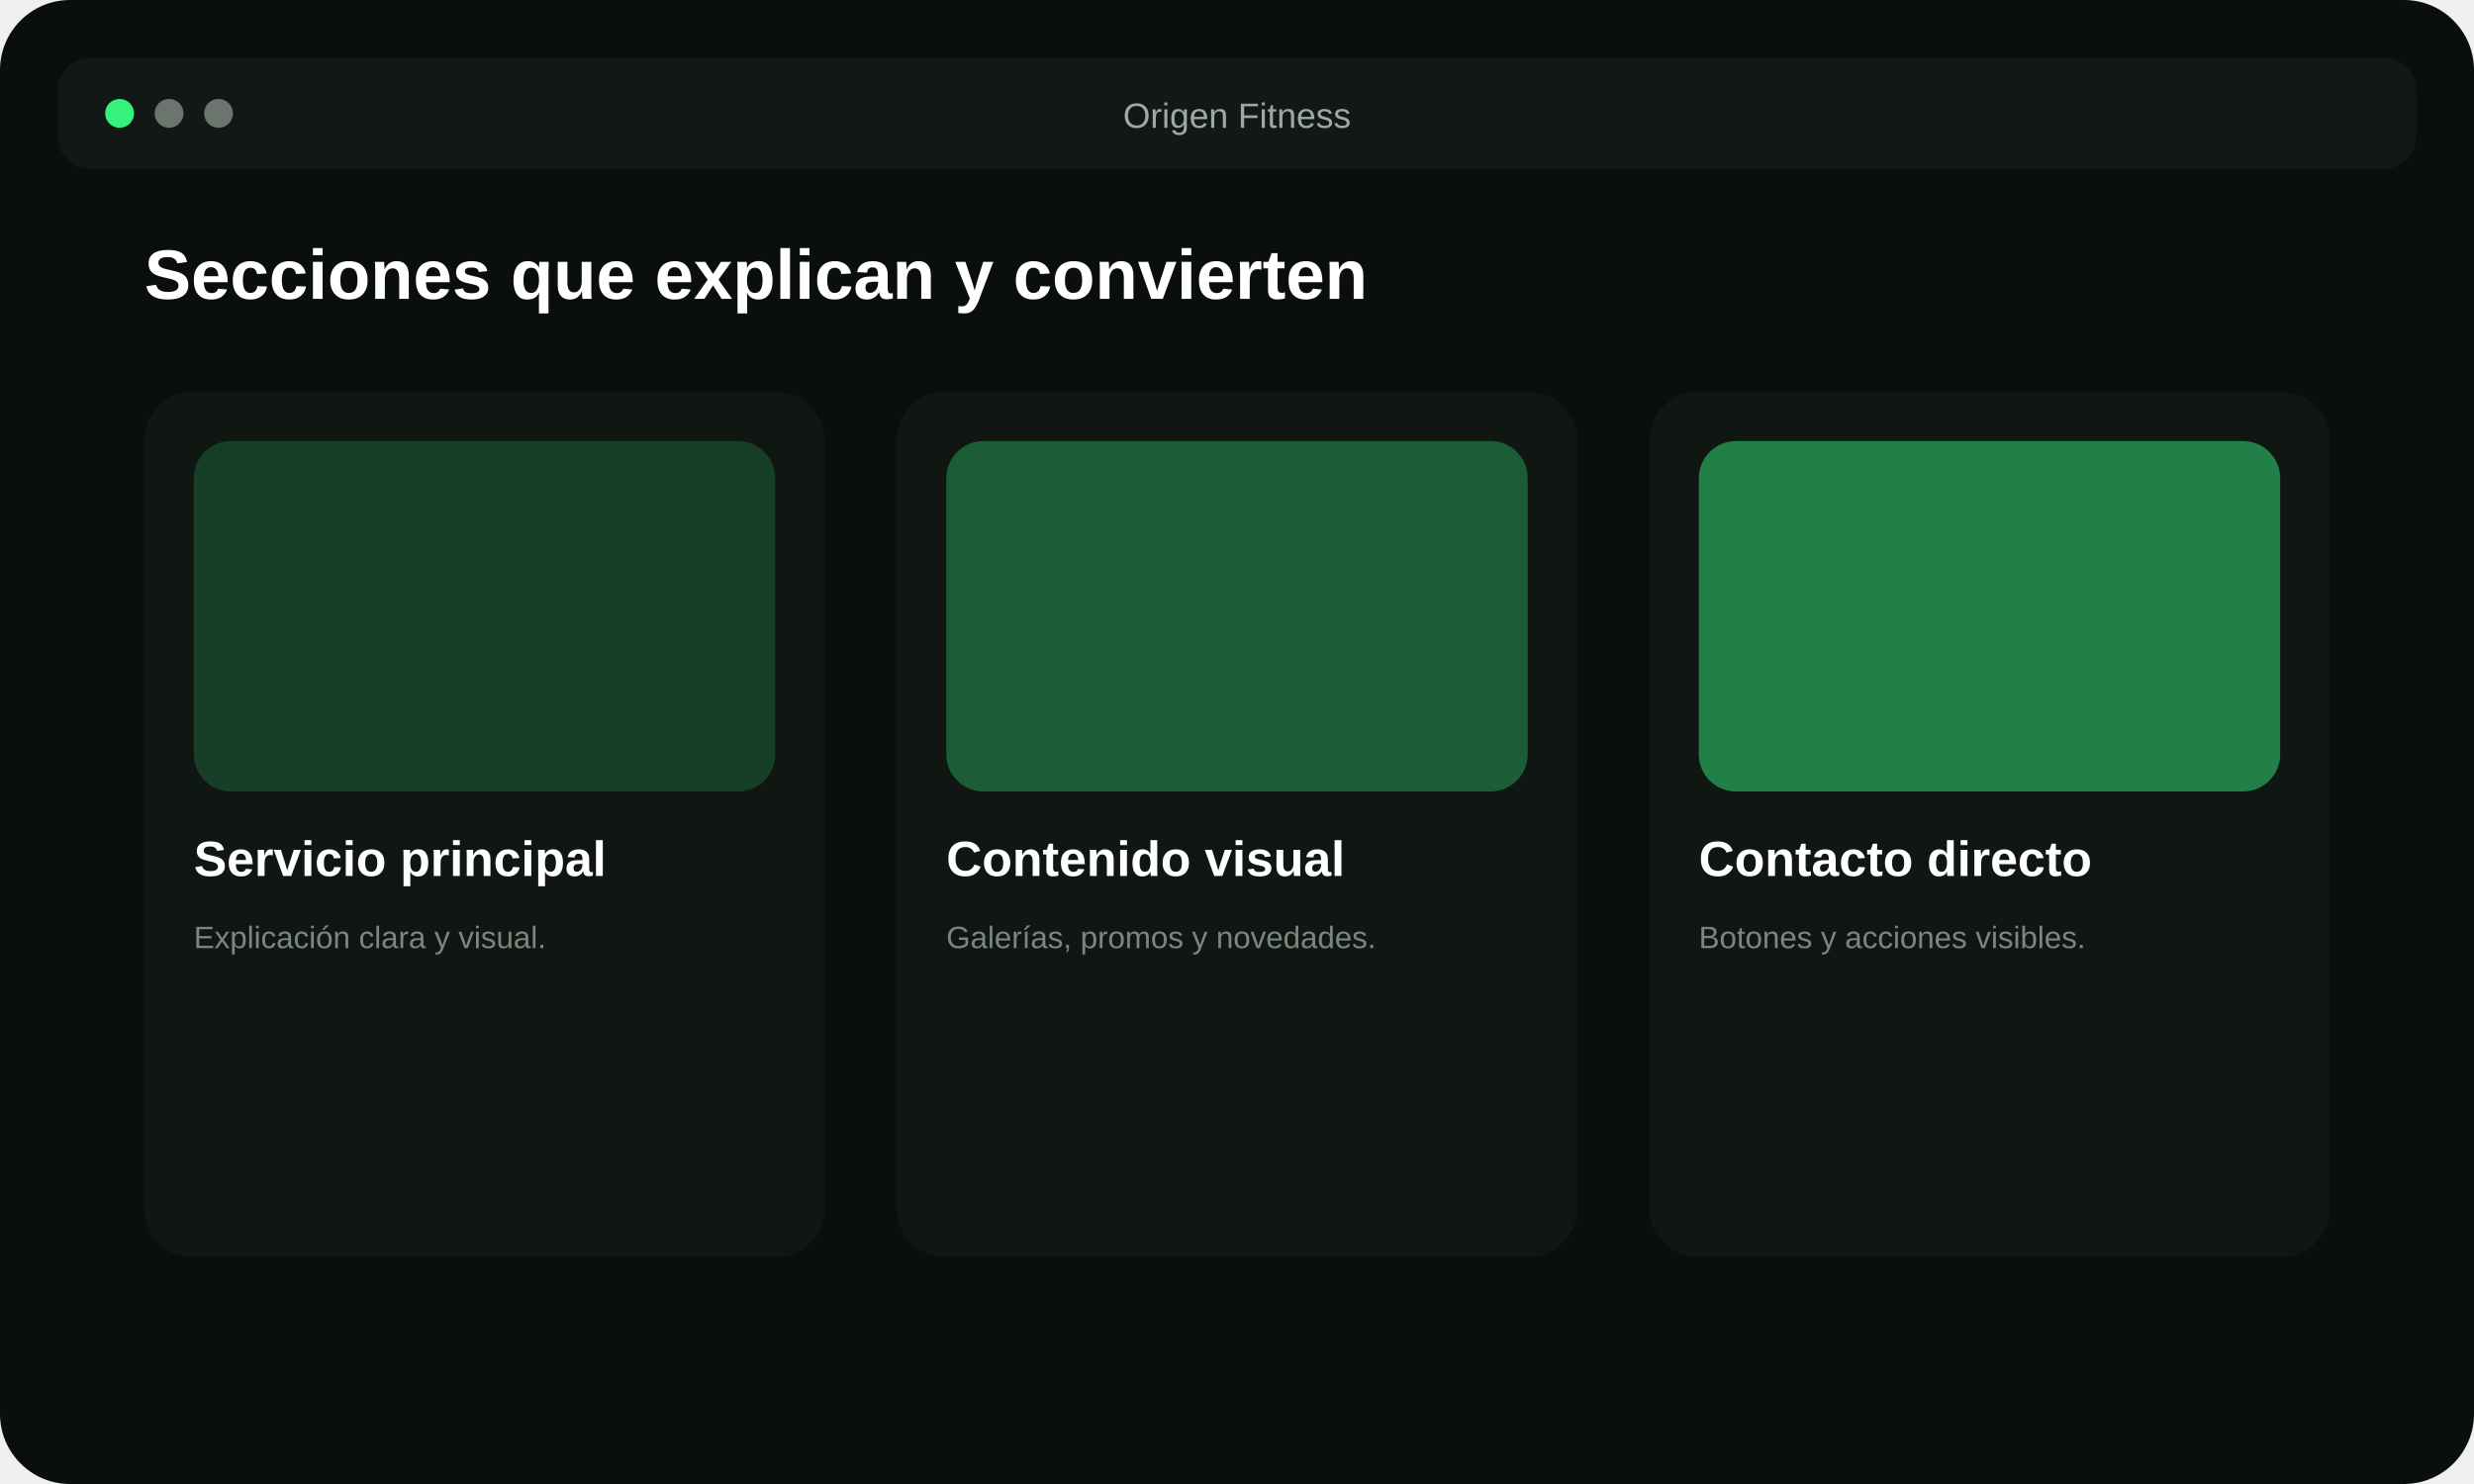
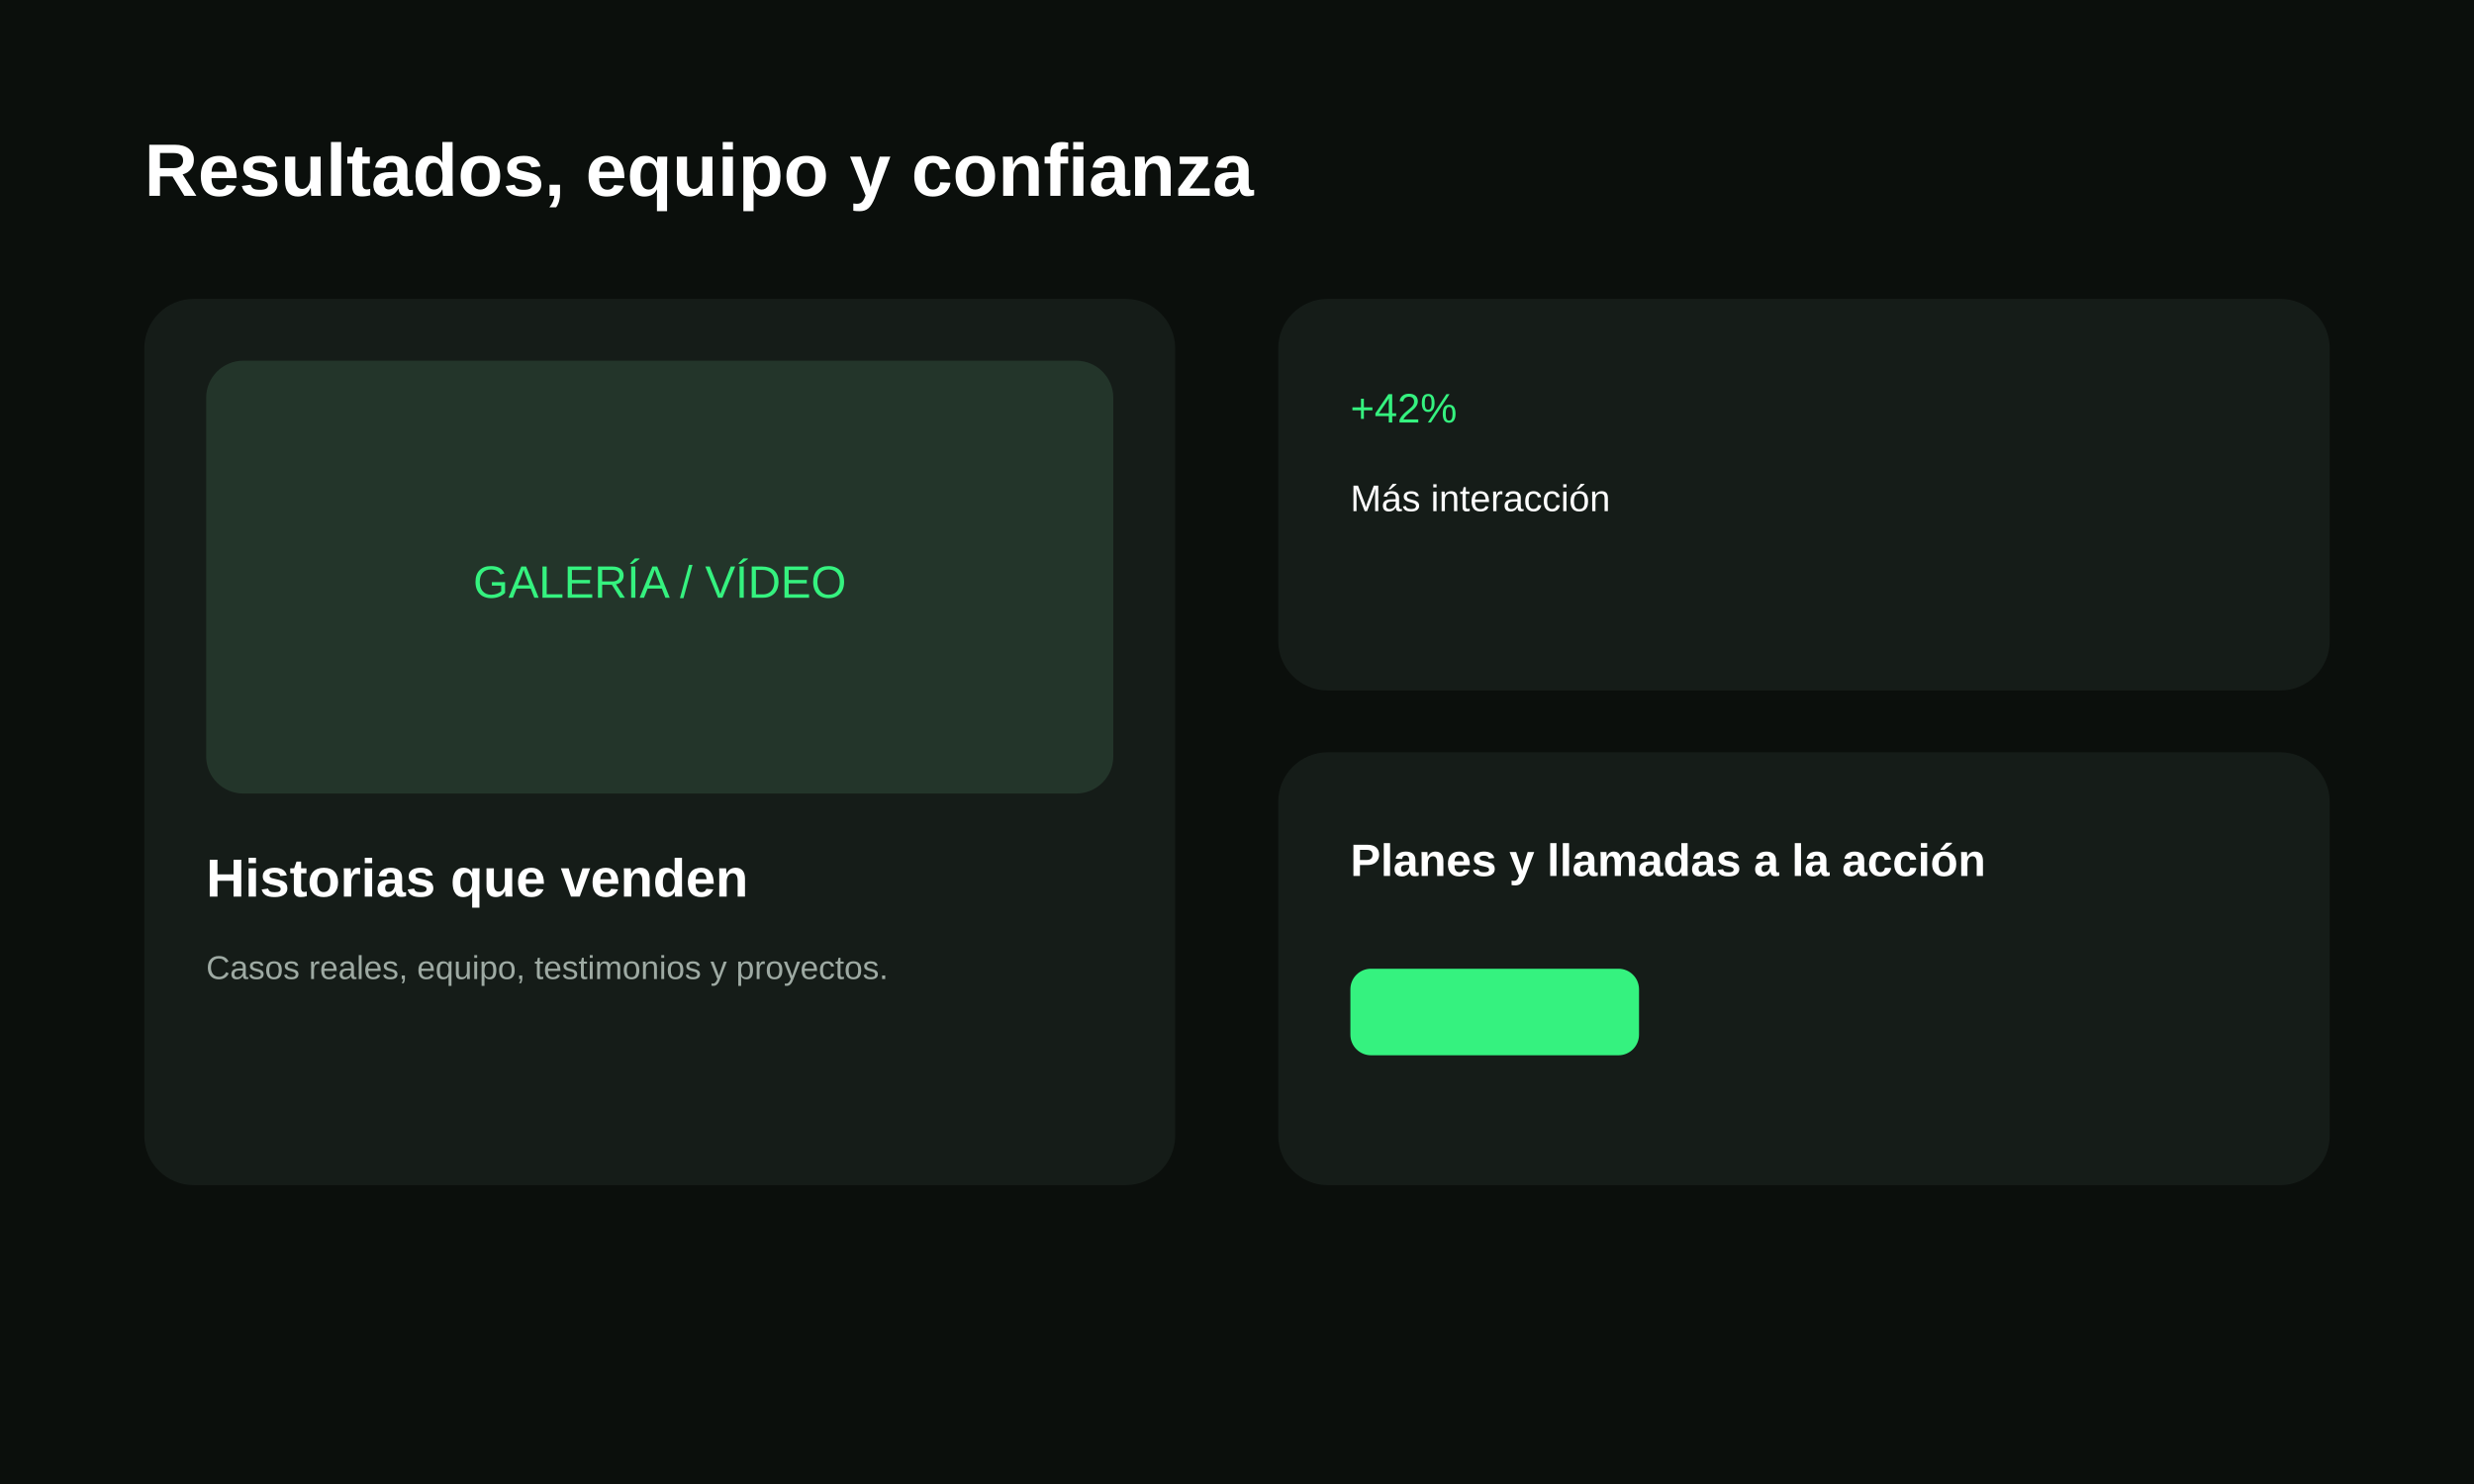
- <svg xmlns="http://www.w3.org/2000/svg" width="1200" height="720" viewBox="0 0 1200 720">
-   <rect width="1200" height="720" rx="34" fill="#0b0f0c" />
-   <rect x="28" y="28" width="1144" height="54" rx="16" fill="#121816" opacity=".96" />
-   <circle cx="58" cy="55" r="7" fill="#35f27f" />
-   <circle cx="82" cy="55" r="7" fill="#6b756e" />
-   <circle cx="106" cy="55" r="7" fill="#6b756e" />
-   <text x="600" y="62" text-anchor="middle" font-family="Arial,sans-serif" font-size="17" fill="#9da9a2">Origen Fitness</text>
-   <text x="70" y="145" font-family="Arial" font-size="34" font-weight="800" fill="#fff">Secciones que explican y convierten</text>
-   <g transform="translate(70,190)">
-     <rect width="330" height="420" rx="24" fill="#101713" />
-     <rect x="24" y="24" width="282" height="170" rx="18" fill="#35f27f" opacity=".18" />
-     <text x="24" y="235" font-family="Arial" font-size="24" font-weight="700" fill="#fff">Servicio principal</text>
-     <text x="24" y="270" font-family="Arial" font-size="15" fill="#7b867f">Explicación clara y visual.</text>
-     <rect x="365" width="330" height="420" rx="24" fill="#101713" />
-     <rect x="389" y="24" width="282" height="170" rx="18" fill="#35f27f" opacity=".32" />
-     <text x="389" y="235" font-family="Arial" font-size="24" font-weight="700" fill="#fff">Contenido visual</text>
-     <text x="389" y="270" font-family="Arial" font-size="15" fill="#7b867f">Galerías, promos y novedades.</text>
-     <rect x="730" width="330" height="420" rx="24" fill="#101713" />
-     <rect x="754" y="24" width="282" height="170" rx="18" fill="#35f27f" opacity=".48" />
-     <text x="754" y="235" font-family="Arial" font-size="24" font-weight="700" fill="#fff">Contacto directo</text>
-     <text x="754" y="270" font-family="Arial" font-size="15" fill="#7b867f">Botones y acciones visibles.</text>
-   </g>
+ <svg xmlns="http://www.w3.org/2000/svg" width="1200" height="720">
+   <rect width="1200" height="720" fill="#0b0f0c" />
+   <text x="70" y="95" font-family="Arial" font-size="36" font-weight="800" fill="#fff">Resultados, equipo y confianza</text>
+   <rect x="70" y="145" width="500" height="430" rx="24" fill="#151c18" />
+   <rect x="100" y="175" width="440" height="210" rx="18" fill="#23352a" />
+   <text x="320" y="290" text-anchor="middle" font-family="Arial" font-size="22" fill="#35f27f">GALERÍA / VÍDEO</text>
+   <text x="100" y="435" font-family="Arial" font-size="26" font-weight="700" fill="#fff">Historias que venden</text>
+   <text x="100" y="475" font-family="Arial" font-size="16" fill="#9eaaa3">Casos reales, equipo, testimonios y proyectos.</text>
+   <rect x="620" y="145" width="510" height="190" rx="24" fill="#151c18" />
+   <text x="655" y="205" font-family="Arial" font-size="20" fill="#35f27f">+42%</text>
+   <text x="655" y="248" font-family="Arial" font-size="18" fill="#fff">Más interacción</text>
+   <rect x="620" y="365" width="510" height="210" rx="24" fill="#151c18" />
+   <text x="655" y="425" font-family="Arial" font-size="22" font-weight="700" fill="#fff">Planes y llamadas a la acción</text>
+   <rect x="655" y="470" width="140" height="42" rx="10" fill="#35f27f" />
</svg>
